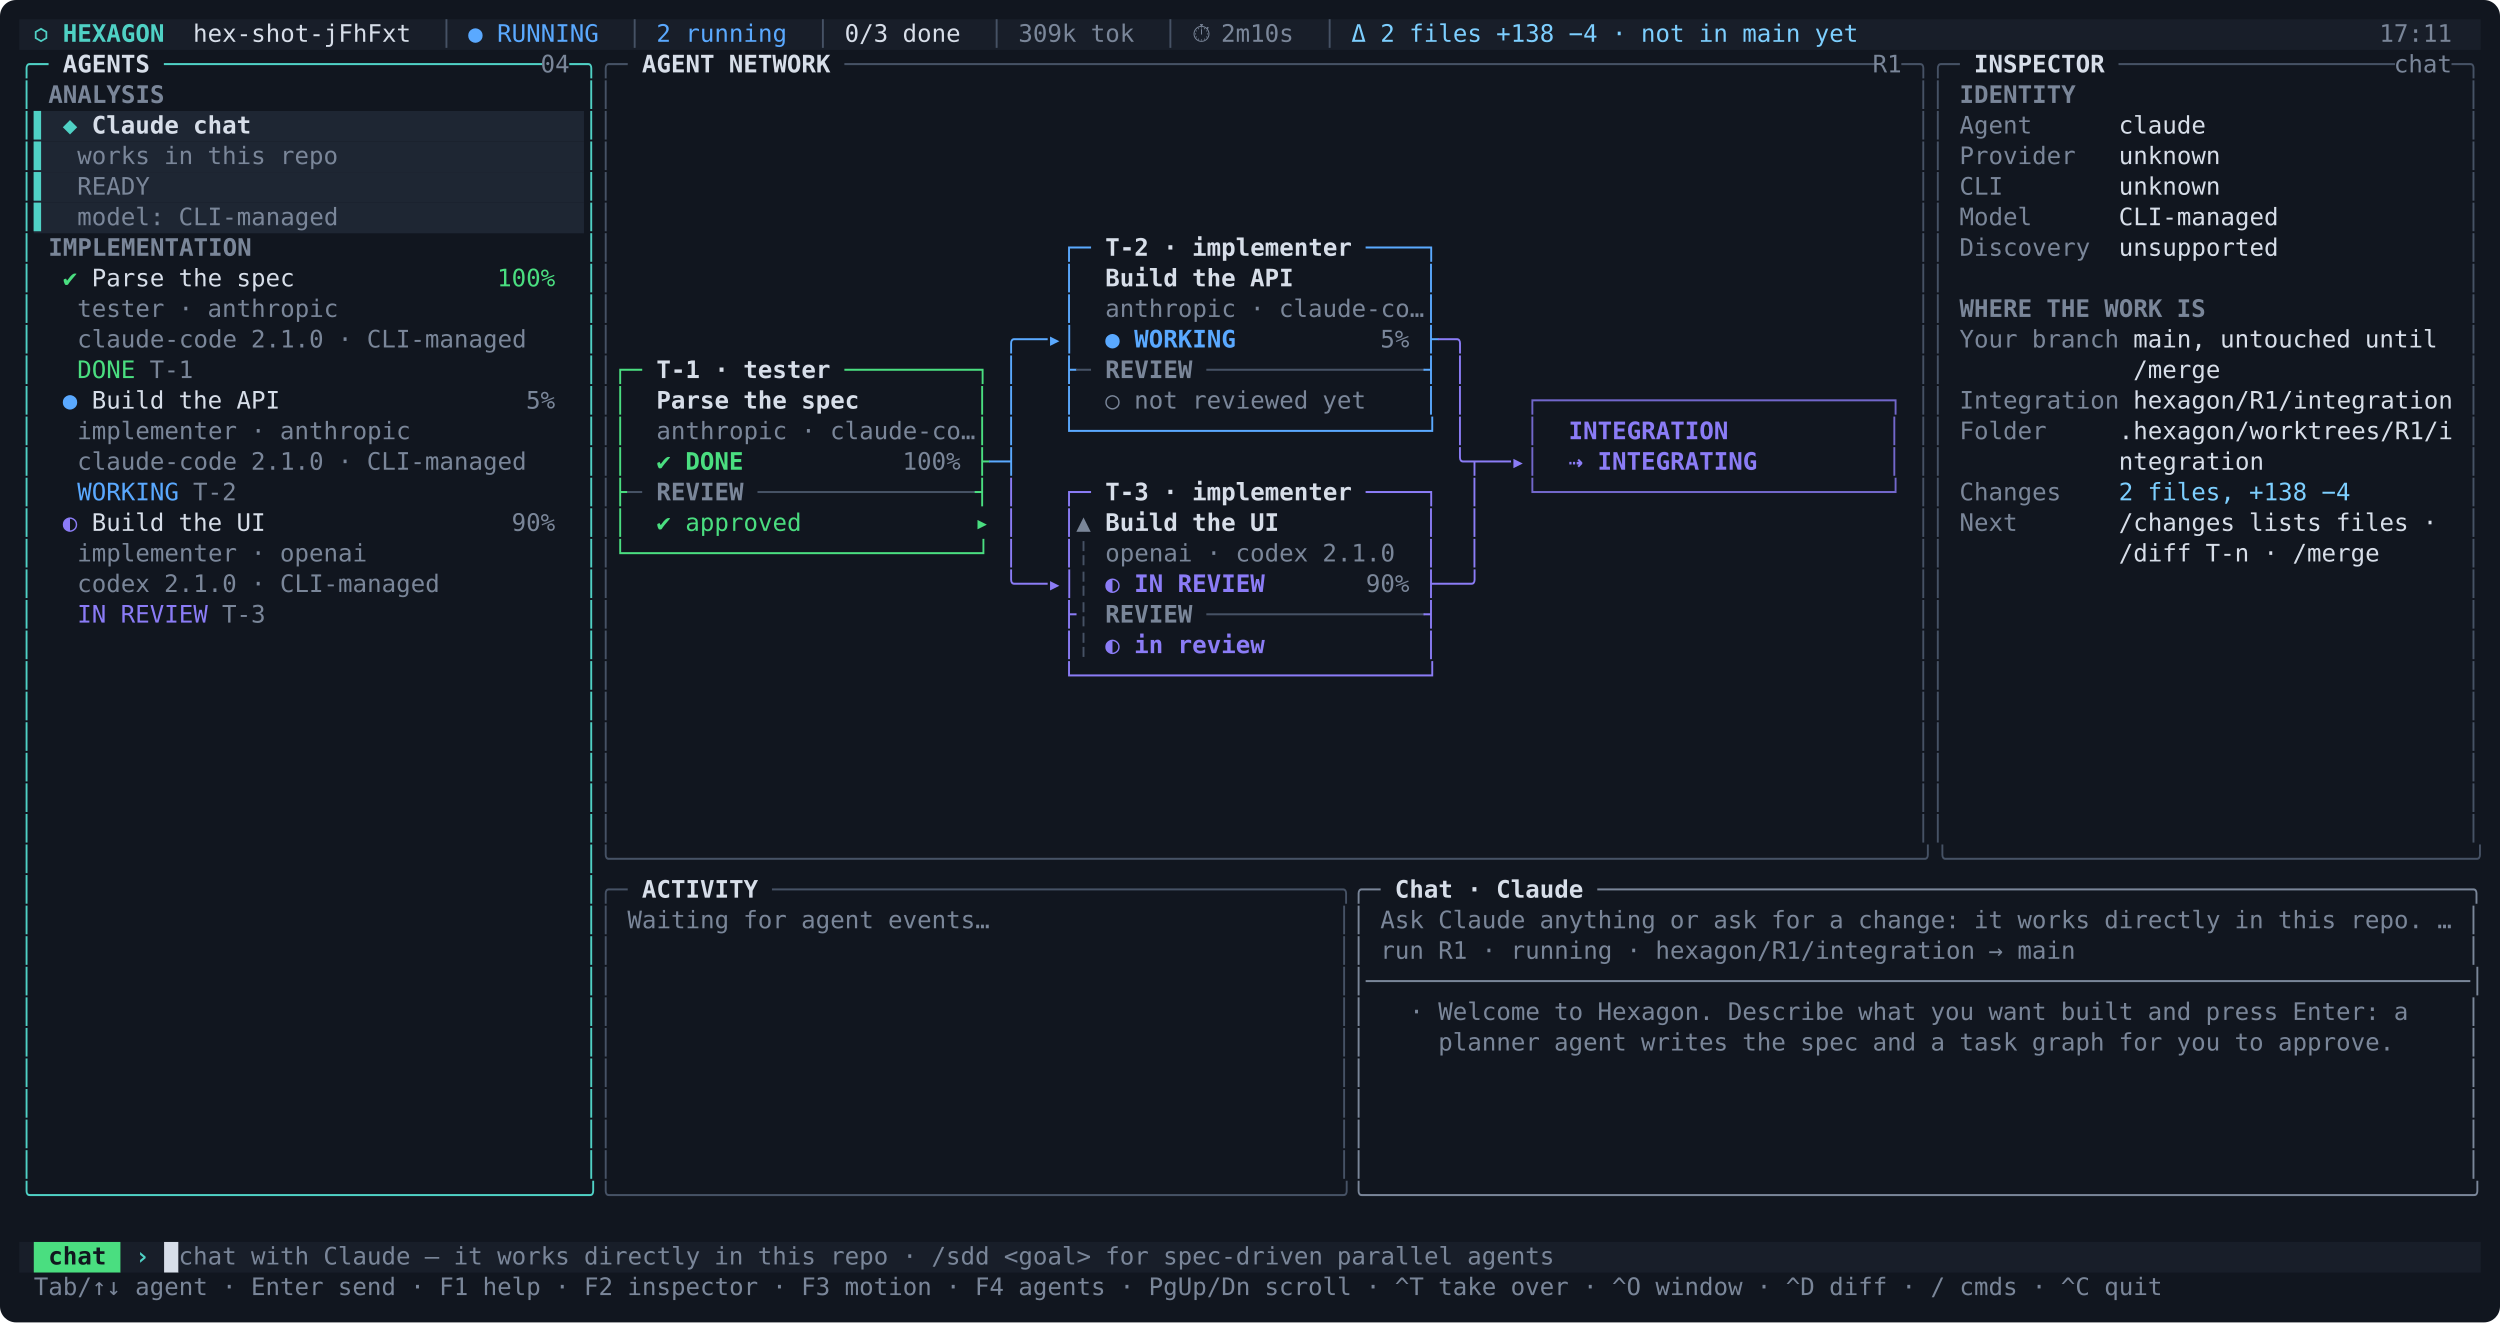
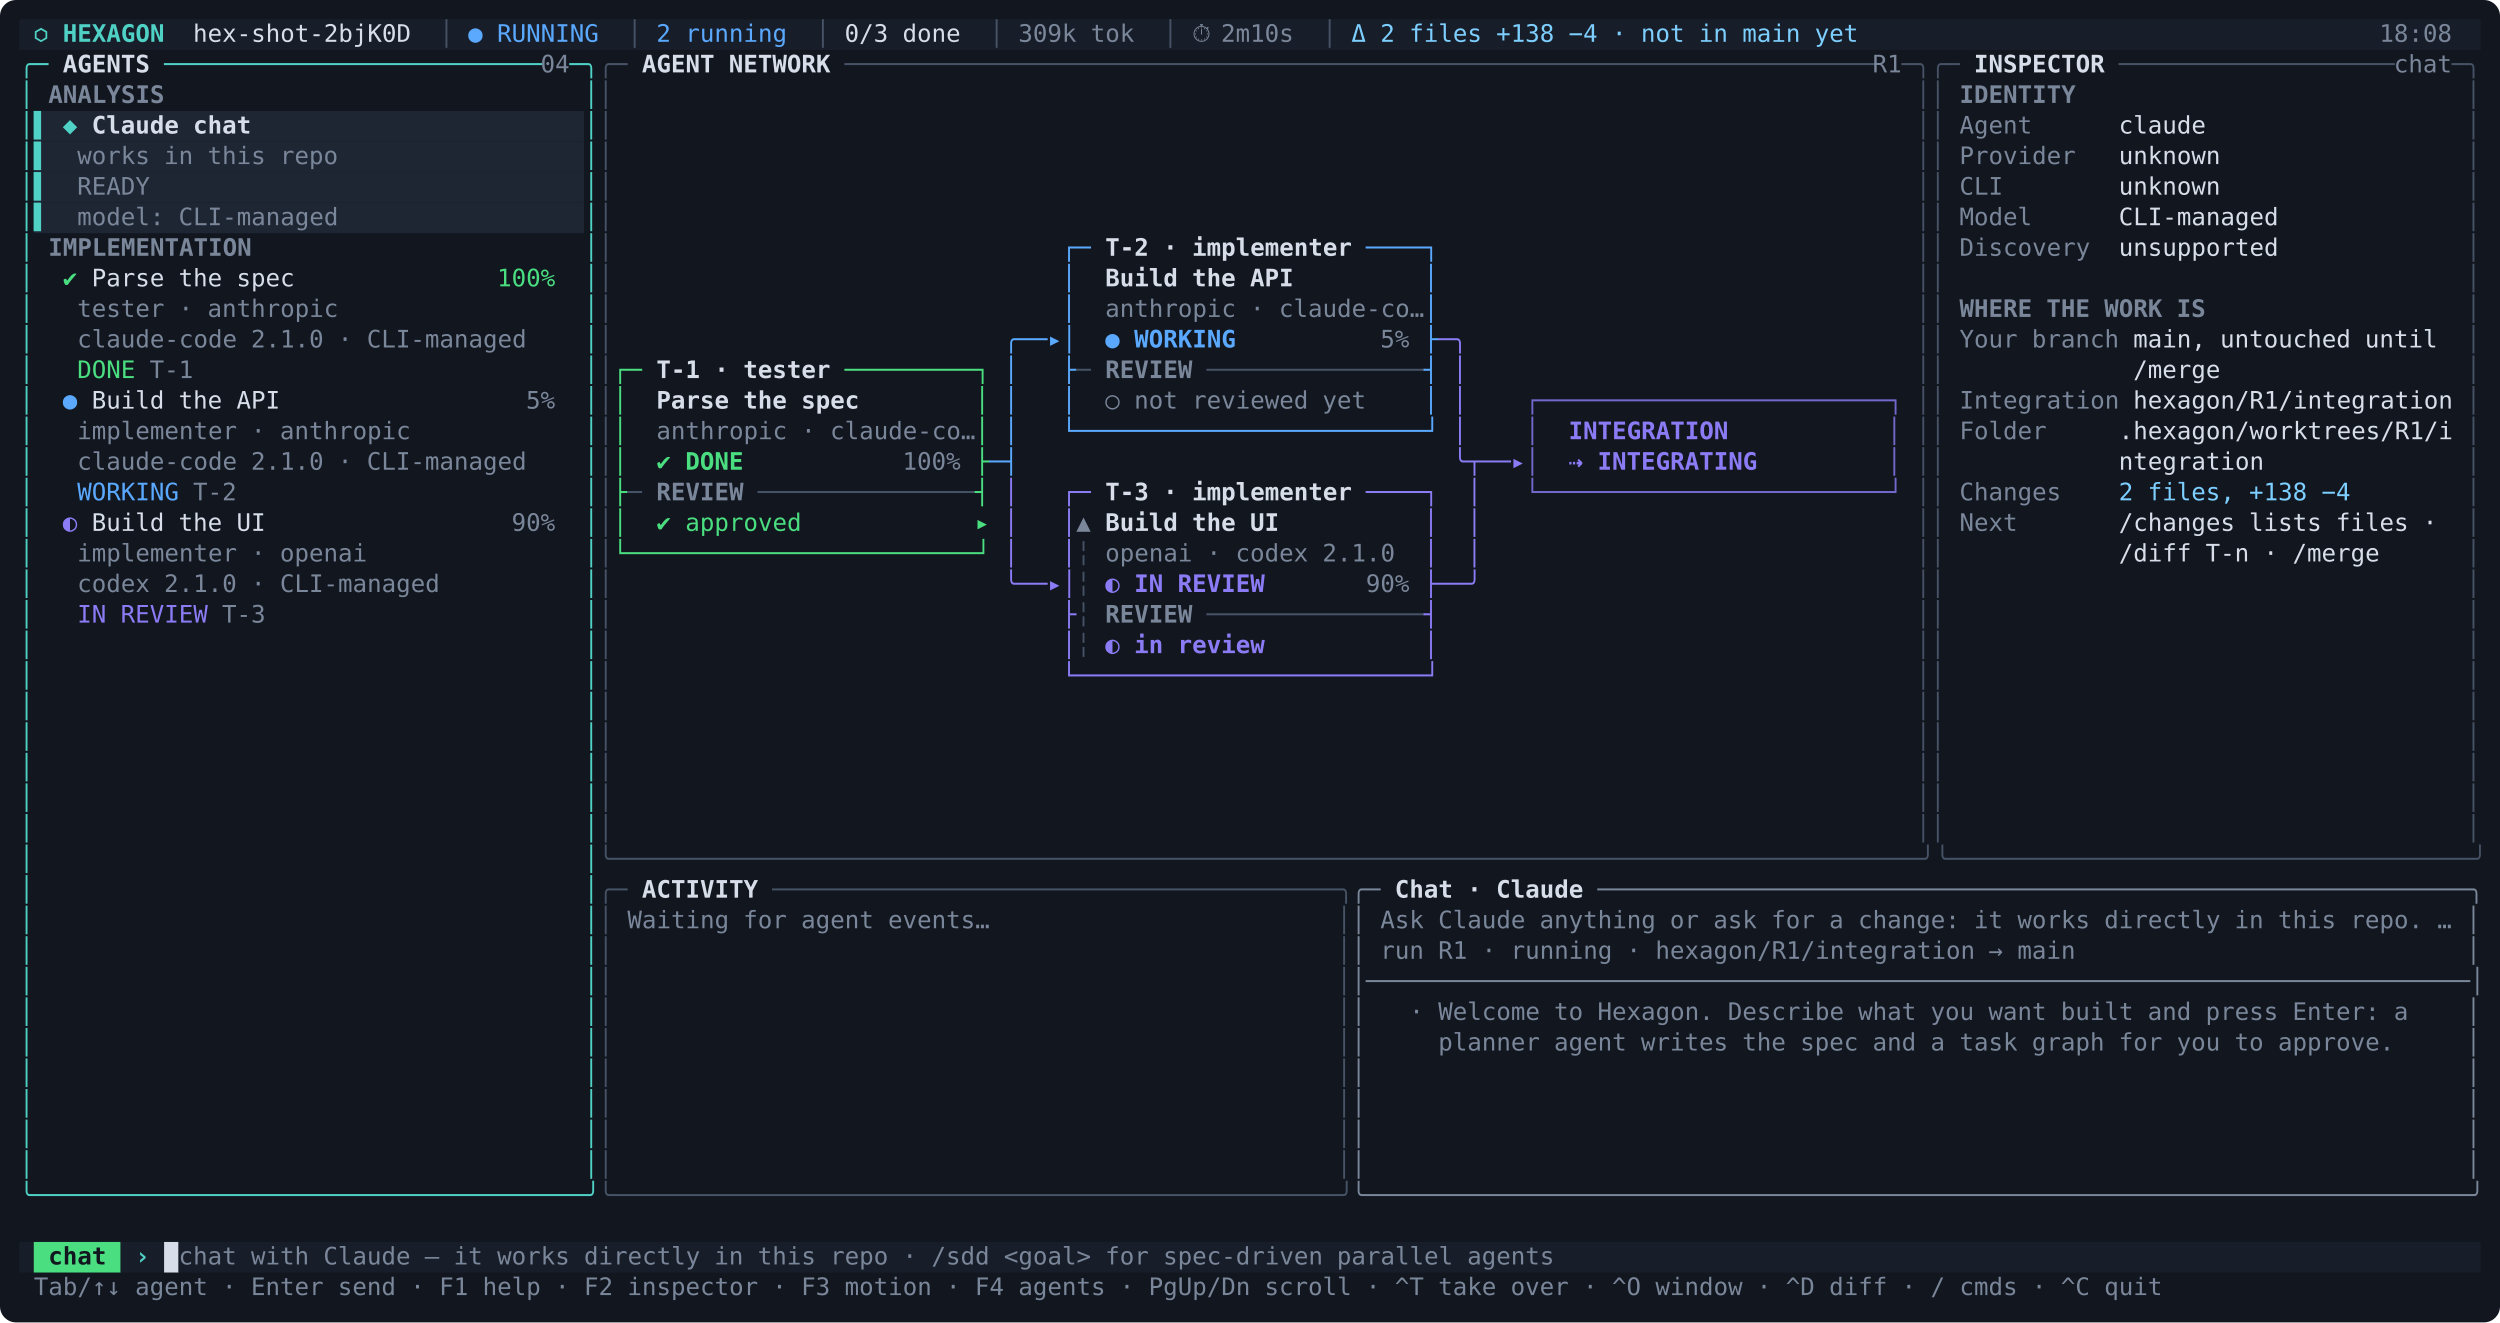
<svg xmlns="http://www.w3.org/2000/svg" viewBox="0 0 1554 822" width="1554" role="img" aria-label="Hexagon dashboard: navigator, agent network, inspector, activity">
  <rect width="100%" height="100%" rx="10" fill="#11161f" />
  <g transform="translate(12 12)" font-family="Menlo, 'DejaVu Sans Mono', Consolas, monospace" font-size="15" xml:space="preserve">
    <rect x="0" y="0" width="1530" height="19" fill="#181e29" />
    <text x="9" y="14" fill="#4fd1c5" font-weight="700">⬡</text>
    <text x="27 36 45 54 63 72 81" y="14" fill="#4fd1c5" font-weight="700">HEXAGON</text>
-     <text x="108 117 126 135 144 153 162 171 180 189 198 207 216 225 234" y="14" fill="#d7dee9">hex-shot-jFhFxt</text>
+     <text x="108 117 126 135 144 153 162 171 180 189 198 207 216 225 234" y="14" fill="#d7dee9">hex-shot-2bjK0D</text>
    <text x="261" y="14" fill="#465265">│</text>
    <text x="279" y="14" fill="#5aa9ff">●</text>
    <text x="297 306 315 324 333 342 351" y="14" fill="#5aa9ff">RUNNING</text>
    <text x="378" y="14" fill="#465265">│</text>
    <text x="396" y="14" fill="#5aa9ff">2</text>
    <text x="414 423 432 441 450 459 468" y="14" fill="#5aa9ff">running</text>
    <text x="495" y="14" fill="#465265">│</text>
    <text x="513 522 531" y="14" fill="#d7dee9">0/3</text>
    <text x="549 558 567 576" y="14" fill="#d7dee9">done</text>
    <text x="603" y="14" fill="#465265">│</text>
    <text x="621 630 639 648" y="14" fill="#7a8699">309k</text>
    <text x="666 675 684" y="14" fill="#7a8699">tok</text>
    <text x="711" y="14" fill="#465265">│</text>
    <text x="729" y="14" fill="#7a8699">⏱</text>
    <text x="747 756 765 774 783" y="14" fill="#7a8699">2m10s</text>
    <text x="810" y="14" fill="#465265">│</text>
    <text x="828" y="14" fill="#7dcfff">Δ</text>
    <text x="846" y="14" fill="#7dcfff">2</text>
    <text x="864 873 882 891 900" y="14" fill="#7dcfff">files</text>
    <text x="918 927 936 945" y="14" fill="#7dcfff">+138</text>
    <text x="963 972" y="14" fill="#7dcfff">−4</text>
    <text x="990" y="14" fill="#7dcfff">·</text>
    <text x="1008 1017 1026" y="14" fill="#7dcfff">not</text>
    <text x="1044 1053" y="14" fill="#7dcfff">in</text>
    <text x="1071 1080 1089 1098" y="14" fill="#7dcfff">main</text>
    <text x="1116 1125 1134" y="14" fill="#7dcfff">yet</text>
-     <text x="1467 1476 1485 1494 1503" y="14" fill="#7a8699">17:11</text>
+     <text x="1467 1476 1485 1494 1503" y="14" fill="#7a8699">18:08</text>
    <text x="0 9" y="33" fill="#4fd1c5">╭─</text>
    <text x="27 36 45 54 63 72" y="33" fill="#d7dee9" font-weight="700">AGENTS</text>
    <text x="90 99 108 117 126 135 144 153 162 171 180 189 198 207 216 225 234 243 252 261 270 279 288 297 306 315" y="33" fill="#4fd1c5">──────────────────────────</text>
    <text x="324 333" y="33" fill="#7a8699">04</text>
    <text x="342 351" y="33" fill="#4fd1c5">─╮</text>
    <text x="360 369" y="33" fill="#465265">╭─</text>
    <text x="387 396 405 414 423" y="33" fill="#d7dee9" font-weight="700">AGENT</text>
    <text x="441 450 459 468 477 486 495" y="33" fill="#d7dee9" font-weight="700">NETWORK</text>
    <text x="513 522 531 540 549 558 567 576 585 594 603 612 621 630 639 648 657 666 675 684 693 702 711 720 729 738 747 756 765 774 783 792 801 810 819 828 837 846 855 864 873 882 891 900 909 918 927 936 945 954 963 972 981 990 999 1008 1017 1026 1035 1044 1053 1062 1071 1080 1089 1098 1107 1116 1125 1134 1143" y="33" fill="#465265">───────────────────────────────────────────────────────────────────────</text>
    <text x="1152 1161" y="33" fill="#7a8699">R1</text>
    <text x="1170 1179 1188 1197" y="33" fill="#465265">─╮╭─</text>
    <text x="1215 1224 1233 1242 1251 1260 1269 1278 1287" y="33" fill="#d7dee9" font-weight="700">INSPECTOR</text>
    <text x="1305 1314 1323 1332 1341 1350 1359 1368 1377 1386 1395 1404 1413 1422 1431 1440 1449 1458 1467" y="33" fill="#465265">───────────────────</text>
    <text x="1476 1485 1494 1503" y="33" fill="#7a8699">chat</text>
    <text x="1512 1521" y="33" fill="#465265">─╮</text>
    <text x="0" y="52" fill="#4fd1c5">│</text>
    <text x="18 27 36 45 54 63 72 81" y="52" fill="#7a8699" font-weight="700">ANALYSIS</text>
    <text x="351" y="52" fill="#4fd1c5">│</text>
    <text x="360" y="52" fill="#465265">│</text>
    <text x="1179 1188" y="52" fill="#465265">││</text>
    <text x="1206 1215 1224 1233 1242 1251 1260 1269" y="52" fill="#7a8699" font-weight="700">IDENTITY</text>
    <text x="1521" y="52" fill="#465265">│</text>
    <rect x="9" y="57" width="342" height="19" fill="#1e2633" />
    <text x="0 9" y="71" fill="#4fd1c5">│▌</text>
    <text x="27" y="71" fill="#4fd1c5">◆</text>
    <text x="45 54 63 72 81 90" y="71" fill="#d7dee9" font-weight="700">Claude</text>
    <text x="108 117 126 135" y="71" fill="#d7dee9" font-weight="700">chat</text>
    <text x="351" y="71" fill="#4fd1c5">│</text>
    <text x="360" y="71" fill="#465265">│</text>
    <text x="1179 1188" y="71" fill="#465265">││</text>
    <text x="1206 1215 1224 1233 1242" y="71" fill="#7a8699">Agent</text>
    <text x="1305 1314 1323 1332 1341 1350" y="71" fill="#d7dee9">claude</text>
    <text x="1521" y="71" fill="#465265">│</text>
    <rect x="9" y="76" width="342" height="19" fill="#1e2633" />
    <text x="0 9" y="90" fill="#4fd1c5">│▌</text>
    <text x="36 45 54 63 72" y="90" fill="#7a8699">works</text>
    <text x="90 99" y="90" fill="#7a8699">in</text>
    <text x="117 126 135 144" y="90" fill="#7a8699">this</text>
    <text x="162 171 180 189" y="90" fill="#7a8699">repo</text>
    <text x="351" y="90" fill="#4fd1c5">│</text>
    <text x="360" y="90" fill="#465265">│</text>
    <text x="1179 1188" y="90" fill="#465265">││</text>
    <text x="1206 1215 1224 1233 1242 1251 1260 1269" y="90" fill="#7a8699">Provider</text>
    <text x="1305 1314 1323 1332 1341 1350 1359" y="90" fill="#d7dee9">unknown</text>
    <text x="1521" y="90" fill="#465265">│</text>
    <rect x="9" y="95" width="342" height="19" fill="#1e2633" />
    <text x="0 9" y="109" fill="#4fd1c5">│▌</text>
    <text x="36 45 54 63 72" y="109" fill="#7a8699">READY</text>
    <text x="351" y="109" fill="#4fd1c5">│</text>
    <text x="360" y="109" fill="#465265">│</text>
    <text x="1179 1188" y="109" fill="#465265">││</text>
    <text x="1206 1215 1224" y="109" fill="#7a8699">CLI</text>
    <text x="1305 1314 1323 1332 1341 1350 1359" y="109" fill="#d7dee9">unknown</text>
    <text x="1521" y="109" fill="#465265">│</text>
    <rect x="9" y="114" width="342" height="19" fill="#1e2633" />
    <text x="0 9" y="128" fill="#4fd1c5">│▌</text>
    <text x="36 45 54 63 72 81" y="128" fill="#7a8699">model:</text>
    <text x="99 108 117 126 135 144 153 162 171 180 189" y="128" fill="#7a8699">CLI-managed</text>
    <text x="351" y="128" fill="#4fd1c5">│</text>
    <text x="360" y="128" fill="#465265">│</text>
    <text x="1179 1188" y="128" fill="#465265">││</text>
    <text x="1206 1215 1224 1233 1242" y="128" fill="#7a8699">Model</text>
    <text x="1305 1314 1323 1332 1341 1350 1359 1368 1377 1386 1395" y="128" fill="#d7dee9">CLI-managed</text>
    <text x="1521" y="128" fill="#465265">│</text>
    <text x="0" y="147" fill="#4fd1c5">│</text>
    <text x="18 27 36 45 54 63 72 81 90 99 108 117 126 135" y="147" fill="#7a8699" font-weight="700">IMPLEMENTATION</text>
    <text x="351" y="147" fill="#4fd1c5">│</text>
    <text x="360" y="147" fill="#465265">│</text>
    <text x="648 657" y="147" fill="#5aa9ff">┌─</text>
    <text x="675 684 693" y="147" fill="#d7dee9" font-weight="700">T-2</text>
    <text x="711" y="147" fill="#d7dee9" font-weight="700">·</text>
    <text x="729 738 747 756 765 774 783 792 801 810 819" y="147" fill="#d7dee9" font-weight="700">implementer</text>
    <text x="837 846 855 864 873" y="147" fill="#5aa9ff">────┐</text>
    <text x="1179 1188" y="147" fill="#465265">││</text>
    <text x="1206 1215 1224 1233 1242 1251 1260 1269 1278" y="147" fill="#7a8699">Discovery</text>
    <text x="1305 1314 1323 1332 1341 1350 1359 1368 1377 1386 1395" y="147" fill="#d7dee9">unsupported</text>
    <text x="1521" y="147" fill="#465265">│</text>
    <text x="0" y="166" fill="#4fd1c5">│</text>
    <text x="27" y="166" fill="#4ade80">✔</text>
    <text x="45 54 63 72 81" y="166" fill="#d7dee9">Parse</text>
    <text x="99 108 117" y="166" fill="#d7dee9">the</text>
    <text x="135 144 153 162" y="166" fill="#d7dee9">spec</text>
    <text x="297 306 315 324" y="166" fill="#4ade80">100%</text>
    <text x="351" y="166" fill="#4fd1c5">│</text>
    <text x="360" y="166" fill="#465265">│</text>
    <text x="648" y="166" fill="#5aa9ff">│</text>
    <text x="675 684 693 702 711" y="166" fill="#d7dee9" font-weight="700">Build</text>
    <text x="729 738 747" y="166" fill="#d7dee9" font-weight="700">the</text>
    <text x="765 774 783" y="166" fill="#d7dee9" font-weight="700">API</text>
    <text x="873" y="166" fill="#5aa9ff">│</text>
    <text x="1179 1188" y="166" fill="#465265">││</text>
    <text x="1521" y="166" fill="#465265">│</text>
    <text x="0" y="185" fill="#4fd1c5">│</text>
    <text x="36 45 54 63 72 81" y="185" fill="#7a8699">tester</text>
    <text x="99" y="185" fill="#7a8699">·</text>
    <text x="117 126 135 144 153 162 171 180 189" y="185" fill="#7a8699">anthropic</text>
    <text x="351" y="185" fill="#4fd1c5">│</text>
    <text x="360" y="185" fill="#465265">│</text>
    <text x="648" y="185" fill="#5aa9ff">│</text>
    <text x="675 684 693 702 711 720 729 738 747" y="185" fill="#7a8699">anthropic</text>
    <text x="765" y="185" fill="#7a8699">·</text>
    <text x="783 792 801 810 819 828 837 846 855 864" y="185" fill="#7a8699">claude-co…</text>
    <text x="873" y="185" fill="#5aa9ff">│</text>
    <text x="1179 1188" y="185" fill="#465265">││</text>
    <text x="1206 1215 1224 1233 1242" y="185" fill="#7a8699" font-weight="700">WHERE</text>
    <text x="1260 1269 1278" y="185" fill="#7a8699" font-weight="700">THE</text>
    <text x="1296 1305 1314 1323" y="185" fill="#7a8699" font-weight="700">WORK</text>
    <text x="1341 1350" y="185" fill="#7a8699" font-weight="700">IS</text>
    <text x="1521" y="185" fill="#465265">│</text>
    <text x="0" y="204" fill="#4fd1c5">│</text>
    <text x="36 45 54 63 72 81 90 99 108 117 126" y="204" fill="#7a8699">claude-code</text>
    <text x="144 153 162 171 180" y="204" fill="#7a8699">2.1.0</text>
    <text x="198" y="204" fill="#7a8699">·</text>
    <text x="216 225 234 243 252 261 270 279 288 297 306" y="204" fill="#7a8699">CLI-managed</text>
    <text x="351" y="204" fill="#4fd1c5">│</text>
    <text x="360" y="204" fill="#465265">│</text>
    <text x="612 621 630 639 648" y="204" fill="#5aa9ff">╭──▸│</text>
    <text x="675" y="204" fill="#5aa9ff" font-weight="700">●</text>
    <text x="693 702 711 720 729 738 747" y="204" fill="#5aa9ff" font-weight="700">WORKING</text>
    <text x="846 855" y="204" fill="#7a8699">5%</text>
    <text x="873" y="204" fill="#5aa9ff">├</text>
    <text x="882 891" y="204" fill="#8b7cf6">─╮</text>
    <text x="1179 1188" y="204" fill="#465265">││</text>
    <text x="1206 1215 1224 1233" y="204" fill="#7a8699">Your</text>
    <text x="1251 1260 1269 1278 1287 1296" y="204" fill="#7a8699">branch</text>
    <text x="1314 1323 1332 1341 1350" y="204" fill="#d7dee9">main,</text>
    <text x="1368 1377 1386 1395 1404 1413 1422 1431 1440" y="204" fill="#d7dee9">untouched</text>
    <text x="1458 1467 1476 1485 1494" y="204" fill="#d7dee9">until</text>
    <text x="1521" y="204" fill="#465265">│</text>
    <text x="0" y="223" fill="#4fd1c5">│</text>
    <text x="36 45 54 63" y="223" fill="#4ade80">DONE</text>
    <text x="81 90 99" y="223" fill="#7a8699">T-1</text>
    <text x="351" y="223" fill="#4fd1c5">│</text>
    <text x="360" y="223" fill="#465265">│</text>
    <text x="369 378" y="223" fill="#4ade80">┌─</text>
    <text x="396 405 414" y="223" fill="#d7dee9" font-weight="700">T-1</text>
    <text x="432" y="223" fill="#d7dee9" font-weight="700">·</text>
    <text x="450 459 468 477 486 495" y="223" fill="#d7dee9" font-weight="700">tester</text>
    <text x="513 522 531 540 549 558 567 576 585 594" y="223" fill="#4ade80">─────────┐</text>
    <text x="612" y="223" fill="#5aa9ff">│</text>
    <text x="648" y="223" fill="#5aa9ff">├</text>
    <text x="657" y="223" fill="#465265">─</text>
    <text x="675 684 693 702 711 720" y="223" fill="#7a8699" font-weight="700">REVIEW</text>
    <text x="738 747 756 765 774 783 792 801 810 819 828 837 846 855 864" y="223" fill="#465265">───────────────</text>
    <text x="873" y="223" fill="#5aa9ff">┤</text>
    <text x="891" y="223" fill="#8b7cf6">│</text>
    <text x="1179 1188" y="223" fill="#465265">││</text>
    <text x="1314 1323 1332 1341 1350 1359" y="223" fill="#d7dee9">/merge</text>
    <text x="1521" y="223" fill="#465265">│</text>
    <text x="0" y="242" fill="#4fd1c5">│</text>
    <text x="27" y="242" fill="#5aa9ff">●</text>
    <text x="45 54 63 72 81" y="242" fill="#d7dee9">Build</text>
    <text x="99 108 117" y="242" fill="#d7dee9">the</text>
    <text x="135 144 153" y="242" fill="#d7dee9">API</text>
    <text x="315 324" y="242" fill="#7a8699">5%</text>
    <text x="351" y="242" fill="#4fd1c5">│</text>
    <text x="360" y="242" fill="#465265">│</text>
    <text x="369" y="242" fill="#4ade80">│</text>
    <text x="396 405 414 423 432" y="242" fill="#d7dee9" font-weight="700">Parse</text>
    <text x="450 459 468" y="242" fill="#d7dee9" font-weight="700">the</text>
    <text x="486 495 504 513" y="242" fill="#d7dee9" font-weight="700">spec</text>
    <text x="594" y="242" fill="#4ade80">│</text>
    <text x="612" y="242" fill="#5aa9ff">│</text>
    <text x="648" y="242" fill="#5aa9ff">│</text>
    <text x="675" y="242" fill="#7a8699">○</text>
    <text x="693 702 711" y="242" fill="#7a8699">not</text>
    <text x="729 738 747 756 765 774 783 792" y="242" fill="#7a8699">reviewed</text>
    <text x="810 819 828" y="242" fill="#7a8699">yet</text>
    <text x="873" y="242" fill="#5aa9ff">│</text>
    <text x="891" y="242" fill="#8b7cf6">│</text>
    <text x="936 945 954 963 972 981 990 999 1008 1017 1026 1035 1044 1053 1062 1071 1080 1089 1098 1107 1116 1125 1134 1143 1152 1161" y="242" fill="#8b7cf6" opacity=".8">┌────────────────────────┐</text>
    <text x="1179 1188" y="242" fill="#465265">││</text>
    <text x="1206 1215 1224 1233 1242 1251 1260 1269 1278 1287 1296" y="242" fill="#7a8699">Integration</text>
    <text x="1314 1323 1332 1341 1350 1359 1368 1377 1386 1395 1404 1413 1422 1431 1440 1449 1458 1467 1476 1485 1494 1503" y="242" fill="#d7dee9">hexagon/R1/integration</text>
    <text x="1521" y="242" fill="#465265">│</text>
    <text x="0" y="261" fill="#4fd1c5">│</text>
    <text x="36 45 54 63 72 81 90 99 108 117 126" y="261" fill="#7a8699">implementer</text>
    <text x="144" y="261" fill="#7a8699">·</text>
    <text x="162 171 180 189 198 207 216 225 234" y="261" fill="#7a8699">anthropic</text>
    <text x="351" y="261" fill="#4fd1c5">│</text>
    <text x="360" y="261" fill="#465265">│</text>
    <text x="369" y="261" fill="#4ade80">│</text>
    <text x="396 405 414 423 432 441 450 459 468" y="261" fill="#7a8699">anthropic</text>
    <text x="486" y="261" fill="#7a8699">·</text>
    <text x="504 513 522 531 540 549 558 567 576 585" y="261" fill="#7a8699">claude-co…</text>
    <text x="594" y="261" fill="#4ade80">│</text>
    <text x="612" y="261" fill="#5aa9ff">│</text>
    <text x="648 657 666 675 684 693 702 711 720 729 738 747 756 765 774 783 792 801 810 819 828 837 846 855 864 873" y="261" fill="#5aa9ff">└────────────────────────┘</text>
    <text x="891" y="261" fill="#8b7cf6">│</text>
    <text x="936" y="261" fill="#8b7cf6" opacity=".8">│</text>
    <text x="963 972 981 990 999 1008 1017 1026 1035 1044 1053" y="261" fill="#8b7cf6" font-weight="700">INTEGRATION</text>
    <text x="1161" y="261" fill="#8b7cf6" opacity=".8">│</text>
    <text x="1179 1188" y="261" fill="#465265">││</text>
    <text x="1206 1215 1224 1233 1242 1251" y="261" fill="#7a8699">Folder</text>
    <text x="1305 1314 1323 1332 1341 1350 1359 1368 1377 1386 1395 1404 1413 1422 1431 1440 1449 1458 1467 1476 1485 1494 1503" y="261" fill="#d7dee9">.hexagon/worktrees/R1/i</text>
    <text x="1521" y="261" fill="#465265">│</text>
    <text x="0" y="280" fill="#4fd1c5">│</text>
    <text x="36 45 54 63 72 81 90 99 108 117 126" y="280" fill="#7a8699">claude-code</text>
    <text x="144 153 162 171 180" y="280" fill="#7a8699">2.1.0</text>
    <text x="198" y="280" fill="#7a8699">·</text>
    <text x="216 225 234 243 252 261 270 279 288 297 306" y="280" fill="#7a8699">CLI-managed</text>
    <text x="351" y="280" fill="#4fd1c5">│</text>
    <text x="360" y="280" fill="#465265">│</text>
    <text x="369" y="280" fill="#4ade80">│</text>
    <text x="396" y="280" fill="#4ade80" font-weight="700">✔</text>
    <text x="414 423 432 441" y="280" fill="#4ade80" font-weight="700">DONE</text>
    <text x="549 558 567 576" y="280" fill="#7a8699">100%</text>
    <text x="594" y="280" fill="#4ade80">├</text>
    <text x="603 612" y="280" fill="#5aa9ff">─┤</text>
    <text x="891 900 909 918 927" y="280" fill="#8b7cf6">╰┬──▸</text>
    <text x="936" y="280" fill="#8b7cf6" opacity=".8">│</text>
    <text x="963" y="280" fill="#8b7cf6" font-weight="700">⇢</text>
    <text x="981 990 999 1008 1017 1026 1035 1044 1053 1062 1071" y="280" fill="#8b7cf6" font-weight="700">INTEGRATING</text>
    <text x="1161" y="280" fill="#8b7cf6" opacity=".8">│</text>
    <text x="1179 1188" y="280" fill="#465265">││</text>
    <text x="1305 1314 1323 1332 1341 1350 1359 1368 1377 1386" y="280" fill="#d7dee9">ntegration</text>
    <text x="1521" y="280" fill="#465265">│</text>
    <text x="0" y="299" fill="#4fd1c5">│</text>
    <text x="36 45 54 63 72 81 90" y="299" fill="#5aa9ff">WORKING</text>
    <text x="108 117 126" y="299" fill="#7a8699">T-2</text>
    <text x="351" y="299" fill="#4fd1c5">│</text>
    <text x="360" y="299" fill="#465265">│</text>
    <text x="369" y="299" fill="#4ade80">├</text>
    <text x="378" y="299" fill="#465265">─</text>
    <text x="396 405 414 423 432 441" y="299" fill="#7a8699" font-weight="700">REVIEW</text>
    <text x="459 468 477 486 495 504 513 522 531 540 549 558 567 576 585" y="299" fill="#465265">───────────────</text>
    <text x="594" y="299" fill="#4ade80">┤</text>
    <text x="612" y="299" fill="#8b7cf6">│</text>
    <text x="648 657" y="299" fill="#8b7cf6">┌─</text>
    <text x="675 684 693" y="299" fill="#d7dee9" font-weight="700">T-3</text>
    <text x="711" y="299" fill="#d7dee9" font-weight="700">·</text>
    <text x="729 738 747 756 765 774 783 792 801 810 819" y="299" fill="#d7dee9" font-weight="700">implementer</text>
    <text x="837 846 855 864 873" y="299" fill="#8b7cf6">────┐</text>
    <text x="900" y="299" fill="#8b7cf6">│</text>
    <text x="936 945 954 963 972 981 990 999 1008 1017 1026 1035 1044 1053 1062 1071 1080 1089 1098 1107 1116 1125 1134 1143 1152 1161" y="299" fill="#8b7cf6" opacity=".8">└────────────────────────┘</text>
    <text x="1179 1188" y="299" fill="#465265">││</text>
    <text x="1206 1215 1224 1233 1242 1251 1260" y="299" fill="#7a8699">Changes</text>
    <text x="1305" y="299" fill="#7dcfff">2</text>
    <text x="1323 1332 1341 1350 1359 1368" y="299" fill="#7dcfff">files,</text>
    <text x="1386 1395 1404 1413" y="299" fill="#7dcfff">+138</text>
    <text x="1431 1440" y="299" fill="#7dcfff">−4</text>
    <text x="1521" y="299" fill="#465265">│</text>
    <text x="0" y="318" fill="#4fd1c5">│</text>
    <text x="27" y="318" fill="#8b7cf6">◐</text>
    <text x="45 54 63 72 81" y="318" fill="#d7dee9">Build</text>
    <text x="99 108 117" y="318" fill="#d7dee9">the</text>
    <text x="135 144" y="318" fill="#d7dee9">UI</text>
    <text x="306 315 324" y="318" fill="#7a8699">90%</text>
    <text x="351" y="318" fill="#4fd1c5">│</text>
    <text x="360" y="318" fill="#465265">│</text>
    <text x="369" y="318" fill="#4ade80">│</text>
    <text x="396" y="318" fill="#4ade80">✔</text>
    <text x="414 423 432 441 450 459 468 477" y="318" fill="#4ade80">approved</text>
    <text x="594" y="318" fill="#4ade80" font-weight="700">▸</text>
    <text x="612" y="318" fill="#8b7cf6">│</text>
    <text x="648" y="318" fill="#8b7cf6">│</text>
    <text x="657" y="318" fill="#7a8699">▲</text>
    <text x="675 684 693 702 711" y="318" fill="#d7dee9" font-weight="700">Build</text>
    <text x="729 738 747" y="318" fill="#d7dee9" font-weight="700">the</text>
    <text x="765 774" y="318" fill="#d7dee9" font-weight="700">UI</text>
    <text x="873" y="318" fill="#8b7cf6">│</text>
    <text x="900" y="318" fill="#8b7cf6">│</text>
    <text x="1179 1188" y="318" fill="#465265">││</text>
    <text x="1206 1215 1224 1233" y="318" fill="#7a8699">Next</text>
    <text x="1305 1314 1323 1332 1341 1350 1359 1368" y="318" fill="#d7dee9">/changes</text>
    <text x="1386 1395 1404 1413 1422" y="318" fill="#d7dee9">lists</text>
    <text x="1440 1449 1458 1467 1476" y="318" fill="#d7dee9">files</text>
    <text x="1494" y="318" fill="#d7dee9">·</text>
    <text x="1521" y="318" fill="#465265">│</text>
    <text x="0" y="337" fill="#4fd1c5">│</text>
    <text x="36 45 54 63 72 81 90 99 108 117 126" y="337" fill="#7a8699">implementer</text>
    <text x="144" y="337" fill="#7a8699">·</text>
    <text x="162 171 180 189 198 207" y="337" fill="#7a8699">openai</text>
    <text x="351" y="337" fill="#4fd1c5">│</text>
    <text x="360" y="337" fill="#465265">│</text>
    <text x="369 378 387 396 405 414 423 432 441 450 459 468 477 486 495 504 513 522 531 540 549 558 567 576 585 594" y="337" fill="#4ade80">└────────────────────────┘</text>
    <text x="612" y="337" fill="#8b7cf6">│</text>
    <text x="648" y="337" fill="#8b7cf6">│</text>
    <text x="657" y="337" fill="#465265">╎</text>
    <text x="675 684 693 702 711 720" y="337" fill="#7a8699">openai</text>
    <text x="738" y="337" fill="#7a8699">·</text>
    <text x="756 765 774 783 792" y="337" fill="#7a8699">codex</text>
    <text x="810 819 828 837 846" y="337" fill="#7a8699">2.1.0</text>
    <text x="873" y="337" fill="#8b7cf6">│</text>
    <text x="900" y="337" fill="#8b7cf6">│</text>
    <text x="1179 1188" y="337" fill="#465265">││</text>
    <text x="1305 1314 1323 1332 1341" y="337" fill="#d7dee9">/diff</text>
    <text x="1359 1368 1377" y="337" fill="#d7dee9">T-n</text>
    <text x="1395" y="337" fill="#d7dee9">·</text>
    <text x="1413 1422 1431 1440 1449 1458" y="337" fill="#d7dee9">/merge</text>
    <text x="1521" y="337" fill="#465265">│</text>
    <text x="0" y="356" fill="#4fd1c5">│</text>
    <text x="36 45 54 63 72" y="356" fill="#7a8699">codex</text>
    <text x="90 99 108 117 126" y="356" fill="#7a8699">2.1.0</text>
    <text x="144" y="356" fill="#7a8699">·</text>
    <text x="162 171 180 189 198 207 216 225 234 243 252" y="356" fill="#7a8699">CLI-managed</text>
    <text x="351" y="356" fill="#4fd1c5">│</text>
    <text x="360" y="356" fill="#465265">│</text>
    <text x="612 621 630 639 648" y="356" fill="#8b7cf6">╰──▸│</text>
    <text x="657" y="356" fill="#465265">╎</text>
    <text x="675" y="356" fill="#8b7cf6" font-weight="700">◐</text>
    <text x="693 702" y="356" fill="#8b7cf6" font-weight="700">IN</text>
    <text x="720 729 738 747 756 765" y="356" fill="#8b7cf6" font-weight="700">REVIEW</text>
    <text x="837 846 855" y="356" fill="#7a8699">90%</text>
    <text x="873 882 891 900" y="356" fill="#8b7cf6">├──╯</text>
    <text x="1179 1188" y="356" fill="#465265">││</text>
    <text x="1521" y="356" fill="#465265">│</text>
    <text x="0" y="375" fill="#4fd1c5">│</text>
    <text x="36 45" y="375" fill="#8b7cf6">IN</text>
    <text x="63 72 81 90 99 108" y="375" fill="#8b7cf6">REVIEW</text>
    <text x="126 135 144" y="375" fill="#7a8699">T-3</text>
    <text x="351" y="375" fill="#4fd1c5">│</text>
    <text x="360" y="375" fill="#465265">│</text>
    <text x="648" y="375" fill="#8b7cf6">├</text>
    <text x="657" y="375" fill="#465265">╎</text>
    <text x="675 684 693 702 711 720" y="375" fill="#7a8699" font-weight="700">REVIEW</text>
    <text x="738 747 756 765 774 783 792 801 810 819 828 837 846 855 864" y="375" fill="#465265">───────────────</text>
    <text x="873" y="375" fill="#8b7cf6">┤</text>
    <text x="1179 1188" y="375" fill="#465265">││</text>
    <text x="1521" y="375" fill="#465265">│</text>
    <text x="0" y="394" fill="#4fd1c5">│</text>
    <text x="351" y="394" fill="#4fd1c5">│</text>
    <text x="360" y="394" fill="#465265">│</text>
    <text x="648" y="394" fill="#8b7cf6">│</text>
    <text x="657" y="394" fill="#465265">╎</text>
    <text x="675" y="394" fill="#8b7cf6" font-weight="700">◐</text>
    <text x="693 702" y="394" fill="#8b7cf6" font-weight="700">in</text>
    <text x="720 729 738 747 756 765" y="394" fill="#8b7cf6" font-weight="700">review</text>
    <text x="873" y="394" fill="#8b7cf6">│</text>
    <text x="1179 1188" y="394" fill="#465265">││</text>
    <text x="1521" y="394" fill="#465265">│</text>
    <text x="0" y="413" fill="#4fd1c5">│</text>
    <text x="351" y="413" fill="#4fd1c5">│</text>
    <text x="360" y="413" fill="#465265">│</text>
    <text x="648 657 666 675 684 693 702 711 720 729 738 747 756 765 774 783 792 801 810 819 828 837 846 855 864 873" y="413" fill="#8b7cf6">└────────────────────────┘</text>
    <text x="1179 1188" y="413" fill="#465265">││</text>
    <text x="1521" y="413" fill="#465265">│</text>
    <text x="0" y="432" fill="#4fd1c5">│</text>
    <text x="351" y="432" fill="#4fd1c5">│</text>
    <text x="360" y="432" fill="#465265">│</text>
    <text x="1179 1188" y="432" fill="#465265">││</text>
    <text x="1521" y="432" fill="#465265">│</text>
    <text x="0" y="451" fill="#4fd1c5">│</text>
    <text x="351" y="451" fill="#4fd1c5">│</text>
    <text x="360" y="451" fill="#465265">│</text>
    <text x="1179 1188" y="451" fill="#465265">││</text>
    <text x="1521" y="451" fill="#465265">│</text>
    <text x="0" y="470" fill="#4fd1c5">│</text>
    <text x="351" y="470" fill="#4fd1c5">│</text>
    <text x="360" y="470" fill="#465265">│</text>
    <text x="1179 1188" y="470" fill="#465265">││</text>
    <text x="1521" y="470" fill="#465265">│</text>
    <text x="0" y="489" fill="#4fd1c5">│</text>
    <text x="351" y="489" fill="#4fd1c5">│</text>
    <text x="360" y="489" fill="#465265">│</text>
    <text x="1179 1188" y="489" fill="#465265">││</text>
    <text x="1521" y="489" fill="#465265">│</text>
    <text x="0" y="508" fill="#4fd1c5">│</text>
    <text x="351" y="508" fill="#4fd1c5">│</text>
    <text x="360" y="508" fill="#465265">│</text>
    <text x="1179 1188" y="508" fill="#465265">││</text>
    <text x="1521" y="508" fill="#465265">│</text>
    <text x="0" y="527" fill="#4fd1c5">│</text>
    <text x="351" y="527" fill="#4fd1c5">│</text>
    <text x="360 369 378 387 396 405 414 423 432 441 450 459 468 477 486 495 504 513 522 531 540 549 558 567 576 585 594 603 612 621 630 639 648 657 666 675 684 693 702 711 720 729 738 747 756 765 774 783 792 801 810 819 828 837 846 855 864 873 882 891 900 909 918 927 936 945 954 963 972 981 990 999 1008 1017 1026 1035 1044 1053 1062 1071 1080 1089 1098 1107 1116 1125 1134 1143 1152 1161 1170 1179 1188 1197 1206 1215 1224 1233 1242 1251 1260 1269 1278 1287 1296 1305 1314 1323 1332 1341 1350 1359 1368 1377 1386 1395 1404 1413 1422 1431 1440 1449 1458 1467 1476 1485 1494 1503 1512 1521" y="527" fill="#465265">╰──────────────────────────────────────────────────────────────────────────────────────────╯╰────────────────────────────────────╯</text>
    <text x="0" y="546" fill="#4fd1c5">│</text>
    <text x="351" y="546" fill="#4fd1c5">│</text>
    <text x="360 369" y="546" fill="#465265">╭─</text>
    <text x="387 396 405 414 423 432 441 450" y="546" fill="#d7dee9" font-weight="700">ACTIVITY</text>
    <text x="468 477 486 495 504 513 522 531 540 549 558 567 576 585 594 603 612 621 630 639 648 657 666 675 684 693 702 711 720 729 738 747 756 765 774 783 792 801 810 819" y="546" fill="#465265">───────────────────────────────────────╮</text>
    <text x="828 837" y="546" fill="#7a8699">╭─</text>
    <text x="855 864 873 882" y="546" fill="#d7dee9" font-weight="700">Chat</text>
    <text x="900" y="546" fill="#d7dee9" font-weight="700">·</text>
    <text x="918 927 936 945 954 963" y="546" fill="#d7dee9" font-weight="700">Claude</text>
    <text x="981 990 999 1008 1017 1026 1035 1044 1053 1062 1071 1080 1089 1098 1107 1116 1125 1134 1143 1152 1161 1170 1179 1188 1197 1206 1215 1224 1233 1242 1251 1260 1269 1278 1287 1296 1305 1314 1323 1332 1341 1350 1359 1368 1377 1386 1395 1404 1413 1422 1431 1440 1449 1458 1467 1476 1485 1494 1503 1512 1521" y="546" fill="#7a8699">────────────────────────────────────────────────────────────╮</text>
    <text x="0" y="565" fill="#4fd1c5">│</text>
    <text x="351" y="565" fill="#4fd1c5">│</text>
    <text x="360" y="565" fill="#465265">│</text>
    <text x="378 387 396 405 414 423 432" y="565" fill="#7a8699">Waiting</text>
    <text x="450 459 468" y="565" fill="#7a8699">for</text>
    <text x="486 495 504 513 522" y="565" fill="#7a8699">agent</text>
    <text x="540 549 558 567 576 585 594" y="565" fill="#7a8699">events…</text>
    <text x="819" y="565" fill="#465265">│</text>
    <text x="828" y="565" fill="#7a8699">│</text>
    <text x="846 855 864" y="565" fill="#7a8699">Ask</text>
    <text x="882 891 900 909 918 927" y="565" fill="#7a8699">Claude</text>
    <text x="945 954 963 972 981 990 999 1008" y="565" fill="#7a8699">anything</text>
    <text x="1026 1035" y="565" fill="#7a8699">or</text>
    <text x="1053 1062 1071" y="565" fill="#7a8699">ask</text>
    <text x="1089 1098 1107" y="565" fill="#7a8699">for</text>
    <text x="1125" y="565" fill="#7a8699">a</text>
    <text x="1143 1152 1161 1170 1179 1188 1197" y="565" fill="#7a8699">change:</text>
    <text x="1215 1224" y="565" fill="#7a8699">it</text>
    <text x="1242 1251 1260 1269 1278" y="565" fill="#7a8699">works</text>
    <text x="1296 1305 1314 1323 1332 1341 1350 1359" y="565" fill="#7a8699">directly</text>
    <text x="1377 1386" y="565" fill="#7a8699">in</text>
    <text x="1404 1413 1422 1431" y="565" fill="#7a8699">this</text>
    <text x="1449 1458 1467 1476 1485" y="565" fill="#7a8699">repo.</text>
    <text x="1503" y="565" fill="#7a8699">…</text>
    <text x="1521" y="565" fill="#7a8699">│</text>
    <text x="0" y="584" fill="#4fd1c5">│</text>
    <text x="351" y="584" fill="#4fd1c5">│</text>
    <text x="360" y="584" fill="#465265">│</text>
    <text x="819" y="584" fill="#465265">│</text>
    <text x="828" y="584" fill="#7a8699">│</text>
    <text x="846 855 864" y="584" fill="#7a8699">run</text>
    <text x="882 891" y="584" fill="#7a8699">R1</text>
    <text x="909" y="584" fill="#7a8699">·</text>
    <text x="927 936 945 954 963 972 981" y="584" fill="#7a8699">running</text>
    <text x="999" y="584" fill="#7a8699">·</text>
    <text x="1017 1026 1035 1044 1053 1062 1071 1080 1089 1098 1107 1116 1125 1134 1143 1152 1161 1170 1179 1188 1197 1206" y="584" fill="#7a8699">hexagon/R1/integration</text>
    <text x="1224" y="584" fill="#7a8699">→</text>
    <text x="1242 1251 1260 1269" y="584" fill="#7a8699">main</text>
    <text x="1521" y="584" fill="#7a8699">│</text>
    <text x="0" y="603" fill="#4fd1c5">│</text>
    <text x="351" y="603" fill="#4fd1c5">│</text>
    <text x="360" y="603" fill="#465265">│</text>
    <text x="819" y="603" fill="#465265">│</text>
    <text x="828 837 846 855 864 873 882 891 900 909 918 927 936 945 954 963 972 981 990 999 1008 1017 1026 1035 1044 1053 1062 1071 1080 1089 1098 1107 1116 1125 1134 1143 1152 1161 1170 1179 1188 1197 1206 1215 1224 1233 1242 1251 1260 1269 1278 1287 1296 1305 1314 1323 1332 1341 1350 1359 1368 1377 1386 1395 1404 1413 1422 1431 1440 1449 1458 1467 1476 1485 1494 1503 1512 1521" y="603" fill="#7a8699">│────────────────────────────────────────────────────────────────────────────│</text>
    <text x="0" y="622" fill="#4fd1c5">│</text>
    <text x="351" y="622" fill="#4fd1c5">│</text>
    <text x="360" y="622" fill="#465265">│</text>
    <text x="819" y="622" fill="#465265">│</text>
    <text x="828" y="622" fill="#7a8699">│</text>
    <text x="864" y="622" fill="#7a8699">·</text>
    <text x="882 891 900 909 918 927 936" y="622" fill="#7a8699">Welcome</text>
    <text x="954 963" y="622" fill="#7a8699">to</text>
    <text x="981 990 999 1008 1017 1026 1035 1044" y="622" fill="#7a8699">Hexagon.</text>
    <text x="1062 1071 1080 1089 1098 1107 1116 1125" y="622" fill="#7a8699">Describe</text>
    <text x="1143 1152 1161 1170" y="622" fill="#7a8699">what</text>
    <text x="1188 1197 1206" y="622" fill="#7a8699">you</text>
    <text x="1224 1233 1242 1251" y="622" fill="#7a8699">want</text>
    <text x="1269 1278 1287 1296 1305" y="622" fill="#7a8699">built</text>
    <text x="1323 1332 1341" y="622" fill="#7a8699">and</text>
    <text x="1359 1368 1377 1386 1395" y="622" fill="#7a8699">press</text>
    <text x="1413 1422 1431 1440 1449 1458" y="622" fill="#7a8699">Enter:</text>
    <text x="1476" y="622" fill="#7a8699">a</text>
    <text x="1521" y="622" fill="#7a8699">│</text>
    <text x="0" y="641" fill="#4fd1c5">│</text>
    <text x="351" y="641" fill="#4fd1c5">│</text>
    <text x="360" y="641" fill="#465265">│</text>
    <text x="819" y="641" fill="#465265">│</text>
    <text x="828" y="641" fill="#7a8699">│</text>
    <text x="882 891 900 909 918 927 936" y="641" fill="#7a8699">planner</text>
    <text x="954 963 972 981 990" y="641" fill="#7a8699">agent</text>
    <text x="1008 1017 1026 1035 1044 1053" y="641" fill="#7a8699">writes</text>
    <text x="1071 1080 1089" y="641" fill="#7a8699">the</text>
    <text x="1107 1116 1125 1134" y="641" fill="#7a8699">spec</text>
    <text x="1152 1161 1170" y="641" fill="#7a8699">and</text>
    <text x="1188" y="641" fill="#7a8699">a</text>
    <text x="1206 1215 1224 1233" y="641" fill="#7a8699">task</text>
    <text x="1251 1260 1269 1278 1287" y="641" fill="#7a8699">graph</text>
    <text x="1305 1314 1323" y="641" fill="#7a8699">for</text>
    <text x="1341 1350 1359" y="641" fill="#7a8699">you</text>
    <text x="1377 1386" y="641" fill="#7a8699">to</text>
    <text x="1404 1413 1422 1431 1440 1449 1458 1467" y="641" fill="#7a8699">approve.</text>
    <text x="1521" y="641" fill="#7a8699">│</text>
    <text x="0" y="660" fill="#4fd1c5">│</text>
    <text x="351" y="660" fill="#4fd1c5">│</text>
    <text x="360" y="660" fill="#465265">│</text>
    <text x="819" y="660" fill="#465265">│</text>
    <text x="828" y="660" fill="#7a8699">│</text>
    <text x="1521" y="660" fill="#7a8699">│</text>
    <text x="0" y="679" fill="#4fd1c5">│</text>
    <text x="351" y="679" fill="#4fd1c5">│</text>
    <text x="360" y="679" fill="#465265">│</text>
    <text x="819" y="679" fill="#465265">│</text>
    <text x="828" y="679" fill="#7a8699">│</text>
    <text x="1521" y="679" fill="#7a8699">│</text>
    <text x="0" y="698" fill="#4fd1c5">│</text>
    <text x="351" y="698" fill="#4fd1c5">│</text>
    <text x="360" y="698" fill="#465265">│</text>
    <text x="819" y="698" fill="#465265">│</text>
    <text x="828" y="698" fill="#7a8699">│</text>
    <text x="1521" y="698" fill="#7a8699">│</text>
    <text x="0" y="717" fill="#4fd1c5">│</text>
    <text x="351" y="717" fill="#4fd1c5">│</text>
    <text x="360" y="717" fill="#465265">│</text>
    <text x="819" y="717" fill="#465265">│</text>
    <text x="828" y="717" fill="#7a8699">│</text>
    <text x="1521" y="717" fill="#7a8699">│</text>
    <text x="0 9 18 27 36 45 54 63 72 81 90 99 108 117 126 135 144 153 162 171 180 189 198 207 216 225 234 243 252 261 270 279 288 297 306 315 324 333 342 351" y="736" fill="#4fd1c5">╰──────────────────────────────────────╯</text>
    <text x="360 369 378 387 396 405 414 423 432 441 450 459 468 477 486 495 504 513 522 531 540 549 558 567 576 585 594 603 612 621 630 639 648 657 666 675 684 693 702 711 720 729 738 747 756 765 774 783 792 801 810 819" y="736" fill="#465265">╰──────────────────────────────────────────────────╯</text>
    <text x="828 837 846 855 864 873 882 891 900 909 918 927 936 945 954 963 972 981 990 999 1008 1017 1026 1035 1044 1053 1062 1071 1080 1089 1098 1107 1116 1125 1134 1143 1152 1161 1170 1179 1188 1197 1206 1215 1224 1233 1242 1251 1260 1269 1278 1287 1296 1305 1314 1323 1332 1341 1350 1359 1368 1377 1386 1395 1404 1413 1422 1431 1440 1449 1458 1467 1476 1485 1494 1503 1512 1521" y="736" fill="#7a8699">╰────────────────────────────────────────────────────────────────────────────╯</text>
    <rect x="0" y="760" width="9" height="19" fill="#181e29" />
    <rect x="9" y="760" width="54" height="19" fill="#4ade80" />
    <rect x="63" y="760" width="27" height="19" fill="#181e29" />
    <rect x="90" y="760" width="9" height="19" fill="#d7dee9" />
    <rect x="99" y="760" width="1431" height="19" fill="#181e29" />
    <text x="18 27 36 45" y="774" fill="#11161f" font-weight="700">chat</text>
    <text x="72" y="774" fill="#4fd1c5" font-weight="700">›</text>
    <text x="99 108 117 126" y="774" fill="#7a8699">chat</text>
    <text x="144 153 162 171" y="774" fill="#7a8699">with</text>
    <text x="189 198 207 216 225 234" y="774" fill="#7a8699">Claude</text>
    <text x="252" y="774" fill="#7a8699">—</text>
    <text x="270 279" y="774" fill="#7a8699">it</text>
    <text x="297 306 315 324 333" y="774" fill="#7a8699">works</text>
    <text x="351 360 369 378 387 396 405 414" y="774" fill="#7a8699">directly</text>
    <text x="432 441" y="774" fill="#7a8699">in</text>
    <text x="459 468 477 486" y="774" fill="#7a8699">this</text>
    <text x="504 513 522 531" y="774" fill="#7a8699">repo</text>
    <text x="549" y="774" fill="#7a8699">·</text>
    <text x="567 576 585 594" y="774" fill="#7a8699">/sdd</text>
    <text x="612 621 630 639 648 657" y="774" fill="#7a8699">&lt;goal&gt;</text>
    <text x="675 684 693" y="774" fill="#7a8699">for</text>
    <text x="711 720 729 738 747 756 765 774 783 792 801" y="774" fill="#7a8699">spec-driven</text>
    <text x="819 828 837 846 855 864 873 882" y="774" fill="#7a8699">parallel</text>
    <text x="900 909 918 927 936 945" y="774" fill="#7a8699">agents</text>
    <text x="9 18 27 36 45 54" y="793" fill="#7a8699">Tab/↑↓</text>
    <text x="72 81 90 99 108" y="793" fill="#7a8699">agent</text>
    <text x="126" y="793" fill="#7a8699">·</text>
    <text x="144 153 162 171 180" y="793" fill="#7a8699">Enter</text>
    <text x="198 207 216 225" y="793" fill="#7a8699">send</text>
    <text x="243" y="793" fill="#7a8699">·</text>
    <text x="261 270" y="793" fill="#7a8699">F1</text>
    <text x="288 297 306 315" y="793" fill="#7a8699">help</text>
    <text x="333" y="793" fill="#7a8699">·</text>
    <text x="351 360" y="793" fill="#7a8699">F2</text>
    <text x="378 387 396 405 414 423 432 441 450" y="793" fill="#7a8699">inspector</text>
    <text x="468" y="793" fill="#7a8699">·</text>
    <text x="486 495" y="793" fill="#7a8699">F3</text>
    <text x="513 522 531 540 549 558" y="793" fill="#7a8699">motion</text>
    <text x="576" y="793" fill="#7a8699">·</text>
    <text x="594 603" y="793" fill="#7a8699">F4</text>
    <text x="621 630 639 648 657 666" y="793" fill="#7a8699">agents</text>
    <text x="684" y="793" fill="#7a8699">·</text>
    <text x="702 711 720 729 738 747 756" y="793" fill="#7a8699">PgUp/Dn</text>
    <text x="774 783 792 801 810 819" y="793" fill="#7a8699">scroll</text>
    <text x="837" y="793" fill="#7a8699">·</text>
    <text x="855 864" y="793" fill="#7a8699">^T</text>
    <text x="882 891 900 909" y="793" fill="#7a8699">take</text>
    <text x="927 936 945 954" y="793" fill="#7a8699">over</text>
    <text x="972" y="793" fill="#7a8699">·</text>
    <text x="990 999" y="793" fill="#7a8699">^O</text>
    <text x="1017 1026 1035 1044 1053 1062" y="793" fill="#7a8699">window</text>
    <text x="1080" y="793" fill="#7a8699">·</text>
    <text x="1098 1107" y="793" fill="#7a8699">^D</text>
    <text x="1125 1134 1143 1152" y="793" fill="#7a8699">diff</text>
    <text x="1170" y="793" fill="#7a8699">·</text>
    <text x="1188" y="793" fill="#7a8699">/</text>
    <text x="1206 1215 1224 1233" y="793" fill="#7a8699">cmds</text>
    <text x="1251" y="793" fill="#7a8699">·</text>
    <text x="1269 1278" y="793" fill="#7a8699">^C</text>
    <text x="1296 1305 1314 1323" y="793" fill="#7a8699">quit</text>
  </g>
</svg>
